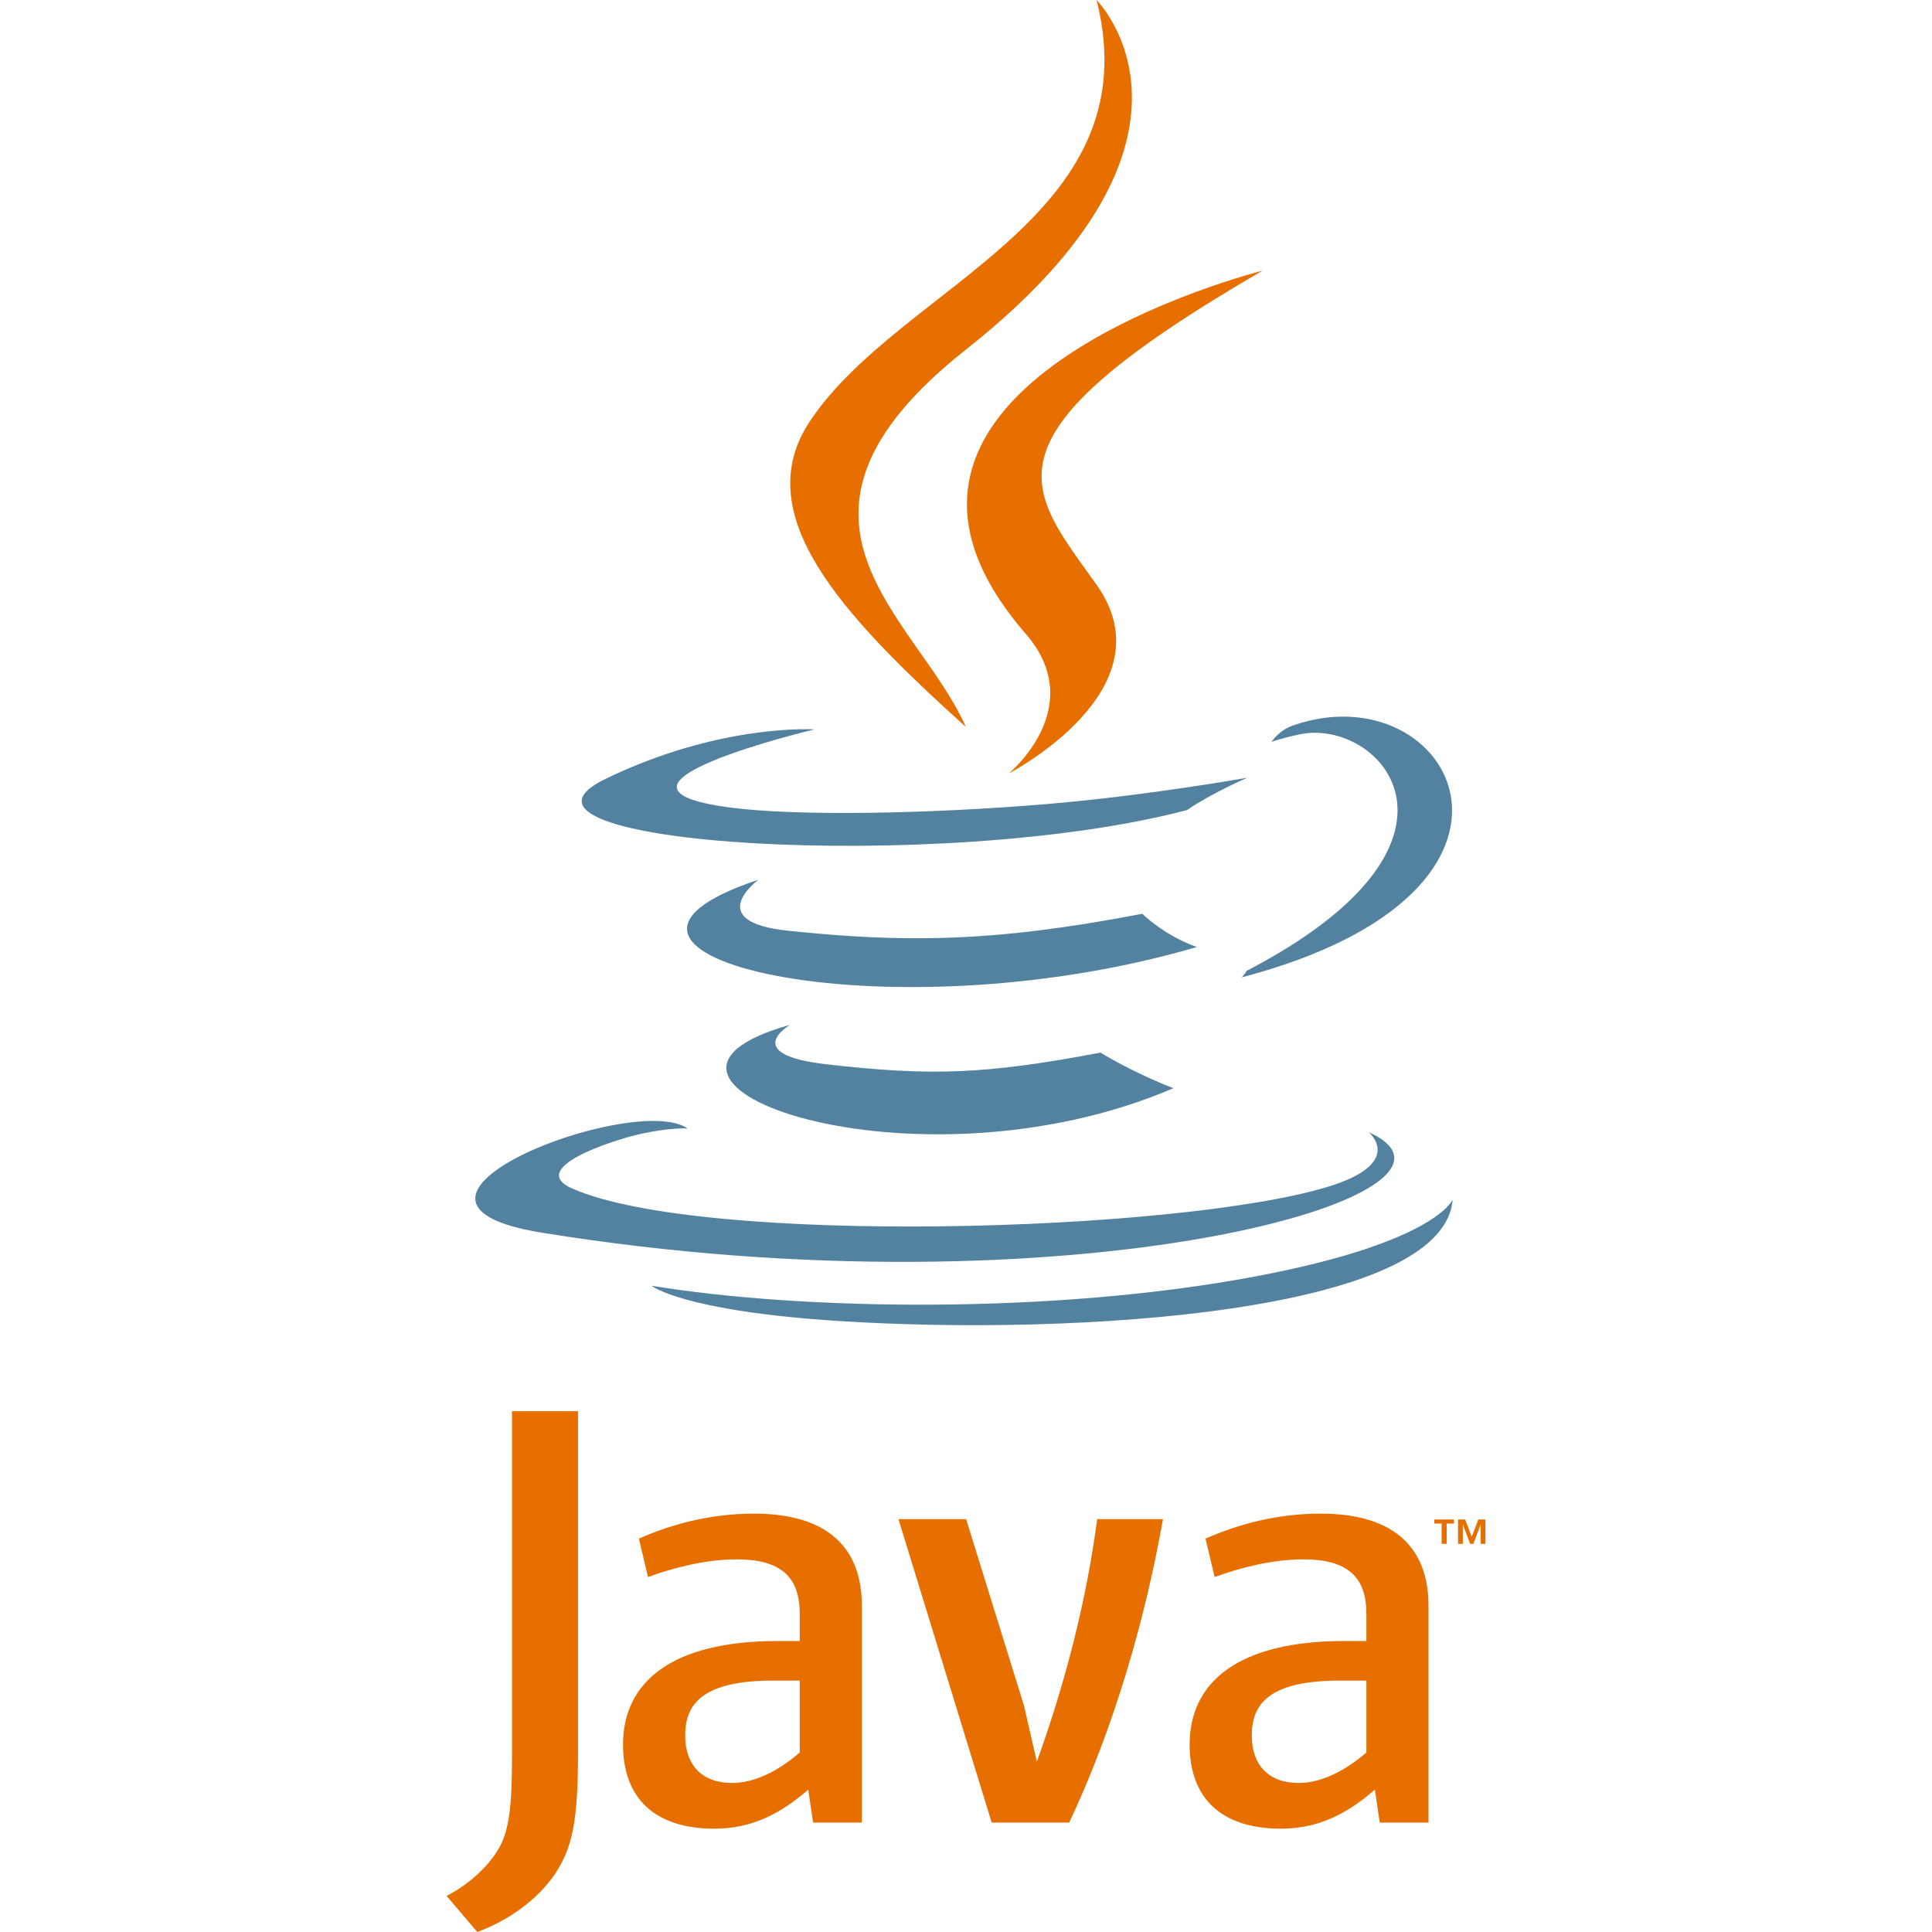
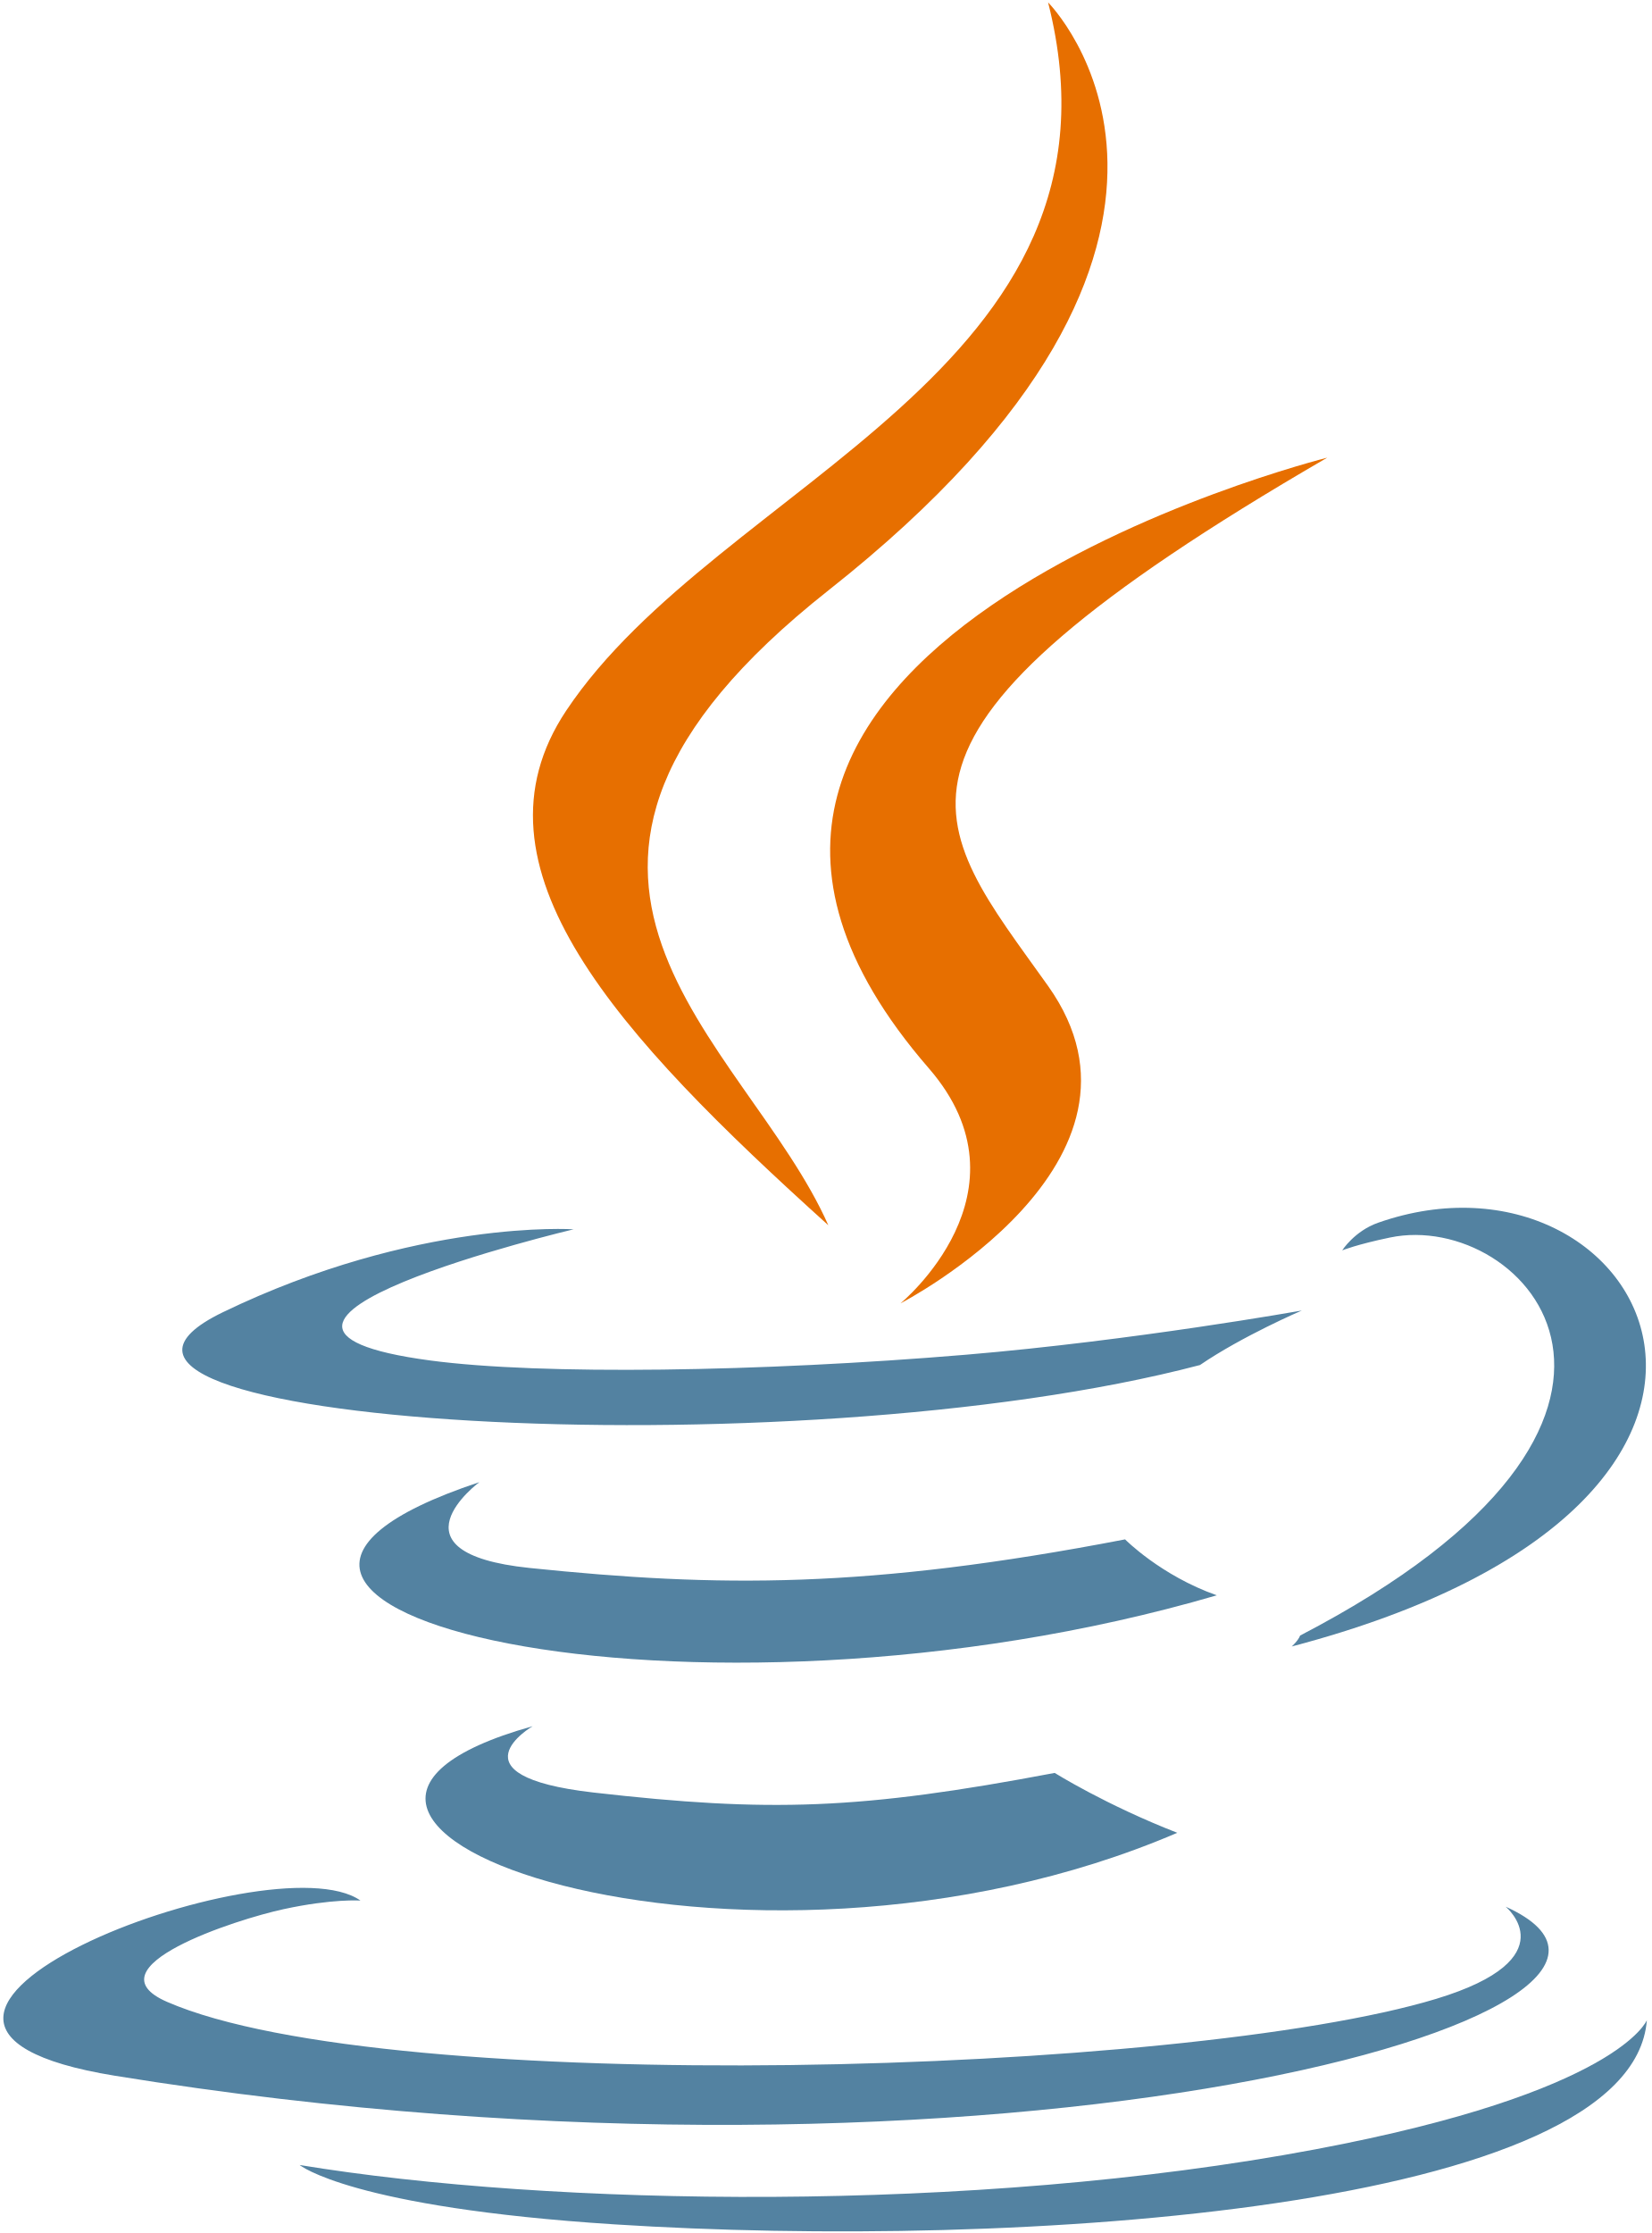
- <svg xmlns="http://www.w3.org/2000/svg" width="800px" height="800px" viewBox="-118.513 4.399 540.906 540.906">
-   <path d="M285.104 430.945h-2.037v-1.14h5.486v1.14h-2.025v5.688h-1.424v-5.688zm10.942.297h-.032l-2.02 5.393h-.924l-2.006-5.393h-.024v5.393h-1.343v-6.828h1.976l1.86 4.835 1.854-4.835h1.969v6.828h-1.311l.001-5.393z" fill="#e76f00" />
-   <path d="M102.681 291.324s-14.178 8.245 10.09 11.035c29.4 3.354 44.426 2.873 76.825-3.259 0 0 8.518 5.341 20.414 9.967-72.63 31.128-164.376-1.803-107.329-17.743M93.806 250.704s-15.902 11.771 8.384 14.283c31.406 3.24 56.208 3.505 99.125-4.759 0 0 5.937 6.018 15.271 9.309-87.815 25.678-185.624 2.025-122.78-18.833" fill="#5382a1" />
-   <path d="M168.625 181.799c17.896 20.604-4.701 39.146-4.701 39.146s45.439-23.458 24.571-52.833c-19.491-27.395-34.438-41.005 46.479-87.934.001-.001-127.013 31.721-66.349 101.621" fill="#e76f00" />
-   <path d="M264.684 321.369s10.492 8.646-11.555 15.333c-41.923 12.7-174.488 16.535-211.314.507-13.238-5.76 11.587-13.752 19.396-15.429 8.144-1.766 12.798-1.437 12.798-1.437-14.722-10.371-95.157 20.363-40.857 29.166 148.084 24.015 269.944-10.814 231.532-28.14M109.499 208.617s-67.431 16.016-23.879 21.832c18.389 2.462 55.047 1.905 89.192-.956 27.906-2.354 55.928-7.358 55.928-7.358s-9.84 4.214-16.959 9.074c-68.475 18.01-200.756 9.631-162.674-8.79 32.206-15.568 58.392-13.802 58.392-13.802M230.462 276.231c69.608-36.171 37.425-70.932 14.96-66.248-5.506 1.146-7.961 2.139-7.961 2.139s2.045-3.202 5.947-4.588c44.441-15.624 78.619 46.081-14.346 70.521 0 0 1.079-.962 1.4-1.824" fill="#5382a1" />
-   <path d="M188.495 4.399s38.55 38.562-36.563 97.862c-60.233 47.567-13.735 74.689-.025 105.678-35.158-31.723-60.96-59.647-43.65-85.637 25.406-38.151 95.792-56.648 80.238-117.903" fill="#e76f00" />
-   <path d="M116.339 374.246c66.815 4.277 169.417-2.373 171.846-33.987 0 0-4.67 11.984-55.219 21.503-57.027 10.731-127.364 9.479-169.081 2.601.002-.002 8.541 7.067 52.454 9.883" fill="#5382a1" />
-   <path d="M105.389 495.049c-6.303 5.467-12.96 8.536-18.934 8.536-8.527 0-13.134-5.113-13.134-13.314 0-8.871 4.937-15.357 24.739-15.357h7.328l.001 20.135m17.392 19.623V453.93c0-15.518-8.85-25.756-30.188-25.756-12.457 0-23.369 3.076-32.238 6.999l2.56 10.752c6.983-2.563 16.022-4.949 24.894-4.949 12.292 0 17.58 4.949 17.58 15.181v7.678h-6.135c-29.865 0-43.337 11.593-43.337 28.993 0 15.018 8.878 23.554 25.594 23.554 10.745 0 18.766-4.437 26.264-10.929l1.361 9.221 13.645-.002zM180.824 514.672h-21.691l-26.106-84.96h18.944l16.198 52.199 3.601 15.699c8.195-22.698 13.992-45.726 16.891-67.898h18.427c-4.938 27.976-13.822 58.684-26.264 84.96M264.038 495.049c-6.315 5.467-12.983 8.536-18.958 8.536-8.512 0-13.131-5.113-13.131-13.314 0-8.871 4.947-15.357 24.748-15.357h7.341v20.135m17.39 19.623V453.93c0-15.518-8.871-25.756-30.186-25.756-12.465 0-23.381 3.076-32.246 6.999l2.557 10.752c6.985-2.563 16.041-4.949 24.906-4.949 12.283 0 17.579 4.949 17.579 15.181v7.678h-6.146c-29.873 0-43.34 11.593-43.34 28.993 0 15.018 8.871 23.554 25.584 23.554 10.752 0 18.77-4.437 26.28-10.929l1.366 9.221 13.646-.002zM36.847 529.099c-4.958 7.239-12.966 12.966-21.733 16.206L6.527 535.2c6.673-3.424 12.396-8.954 15.055-14.104 2.3-4.581 3.252-10.485 3.252-24.604v-96.995h18.478v95.666c-.001 18.875-1.51 26.5-6.465 33.936" fill="#e76f00" />
+ <svg xmlns="http://www.w3.org/2000/svg" width="1850" height="2500" viewBox="0 0 256 346" preserveAspectRatio="xMinYMin meet">
+   <path d="M82.554 267.473s-13.198 7.675 9.393 10.272c27.369 3.122 41.356 2.675 71.517-3.034 0 0 7.93 4.972 19.003 9.279-67.611 28.977-153.019-1.679-99.913-16.517M74.292 229.659s-14.803 10.958 7.805 13.296c29.236 3.016 52.324 3.263 92.276-4.43 0 0 5.526 5.602 14.215 8.666-81.747 23.904-172.798 1.885-114.296-17.532" fill="#5382A1" />
+   <path d="M143.942 165.515c16.66 19.18-4.377 36.44-4.377 36.44s42.301-21.837 22.874-49.183c-18.144-25.5-32.059-38.172 43.268-81.858 0 0-118.238 29.53-61.765 94.6" fill="#E76F00" />
+   <path d="M233.364 295.442s9.767 8.047-10.757 14.273c-39.026 11.823-162.432 15.393-196.714.471-12.323-5.36 10.787-12.8 18.056-14.362 7.581-1.644 11.914-1.337 11.914-1.337-13.705-9.655-88.583 18.957-38.034 27.15 137.853 22.356 251.292-10.066 215.535-26.195M88.9 190.48s-62.771 14.91-22.228 20.323c17.118 2.292 51.243 1.774 83.03-.89 25.978-2.19 52.063-6.85 52.063-6.85s-9.16 3.923-15.787 8.448c-63.744 16.765-186.886 8.966-151.435-8.183 29.981-14.492 54.358-12.848 54.358-12.848M201.506 253.422c64.8-33.672 34.839-66.03 13.927-61.67-5.126 1.066-7.411 1.99-7.411 1.99s1.903-2.98 5.537-4.27c41.37-14.545 73.187 42.897-13.355 65.647 0 .001 1.003-.895 1.302-1.697" fill="#5382A1" />
+   <path d="M162.439.371s35.887 35.9-34.037 91.101c-56.071 44.282-12.786 69.53-.023 98.377-32.73-29.53-56.75-55.526-40.635-79.72C111.395 74.612 176.918 57.393 162.439.37" fill="#E76F00" />
+   <path d="M95.268 344.665c62.199 3.982 157.712-2.209 159.974-31.64 0 0-4.348 11.158-51.404 20.018-53.088 9.99-118.564 8.824-157.399 2.421.001 0 7.95 6.58 48.83 9.201" fill="#5382A1" />
</svg>
